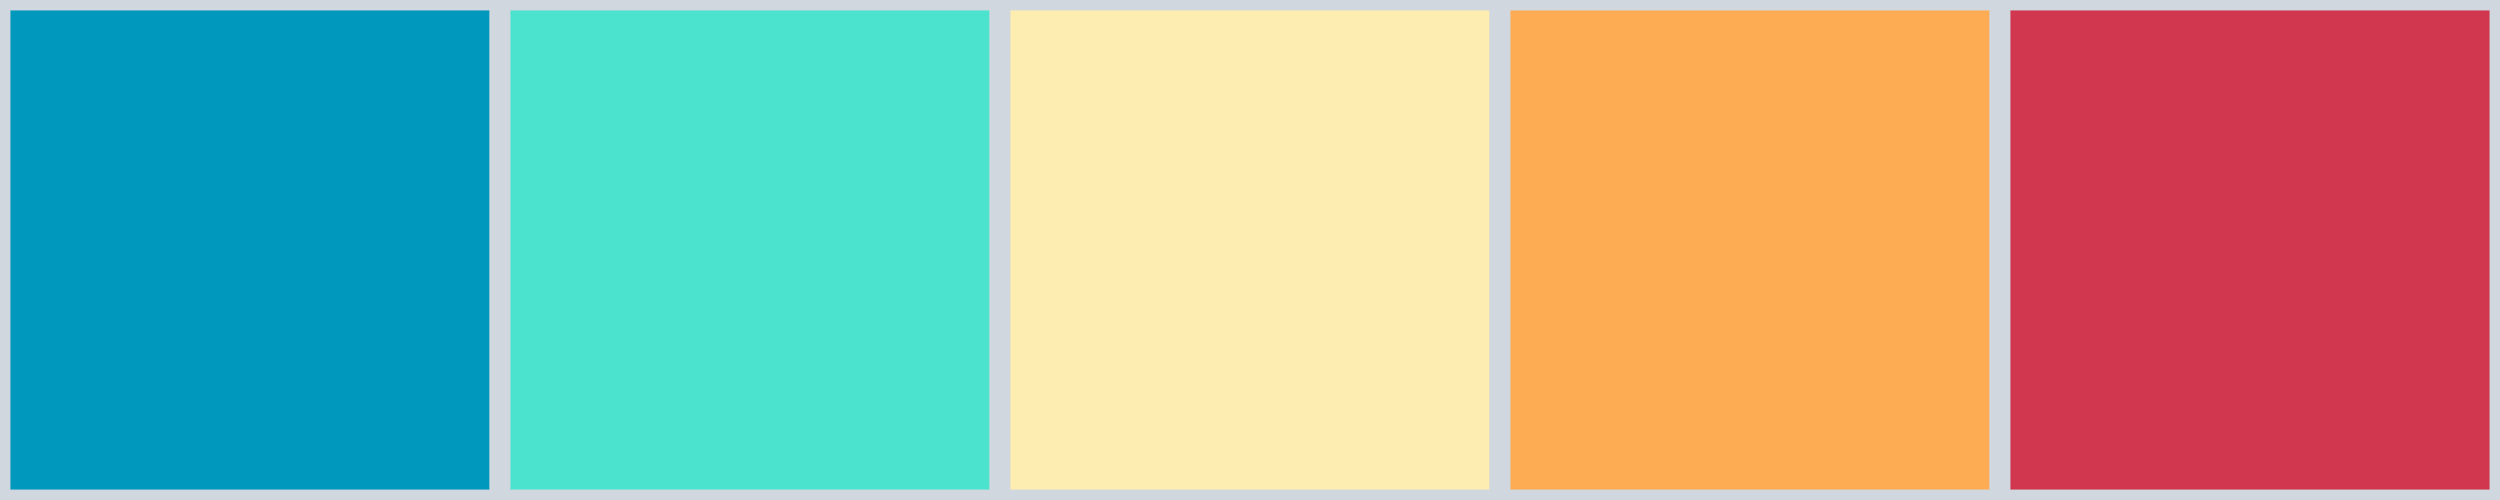
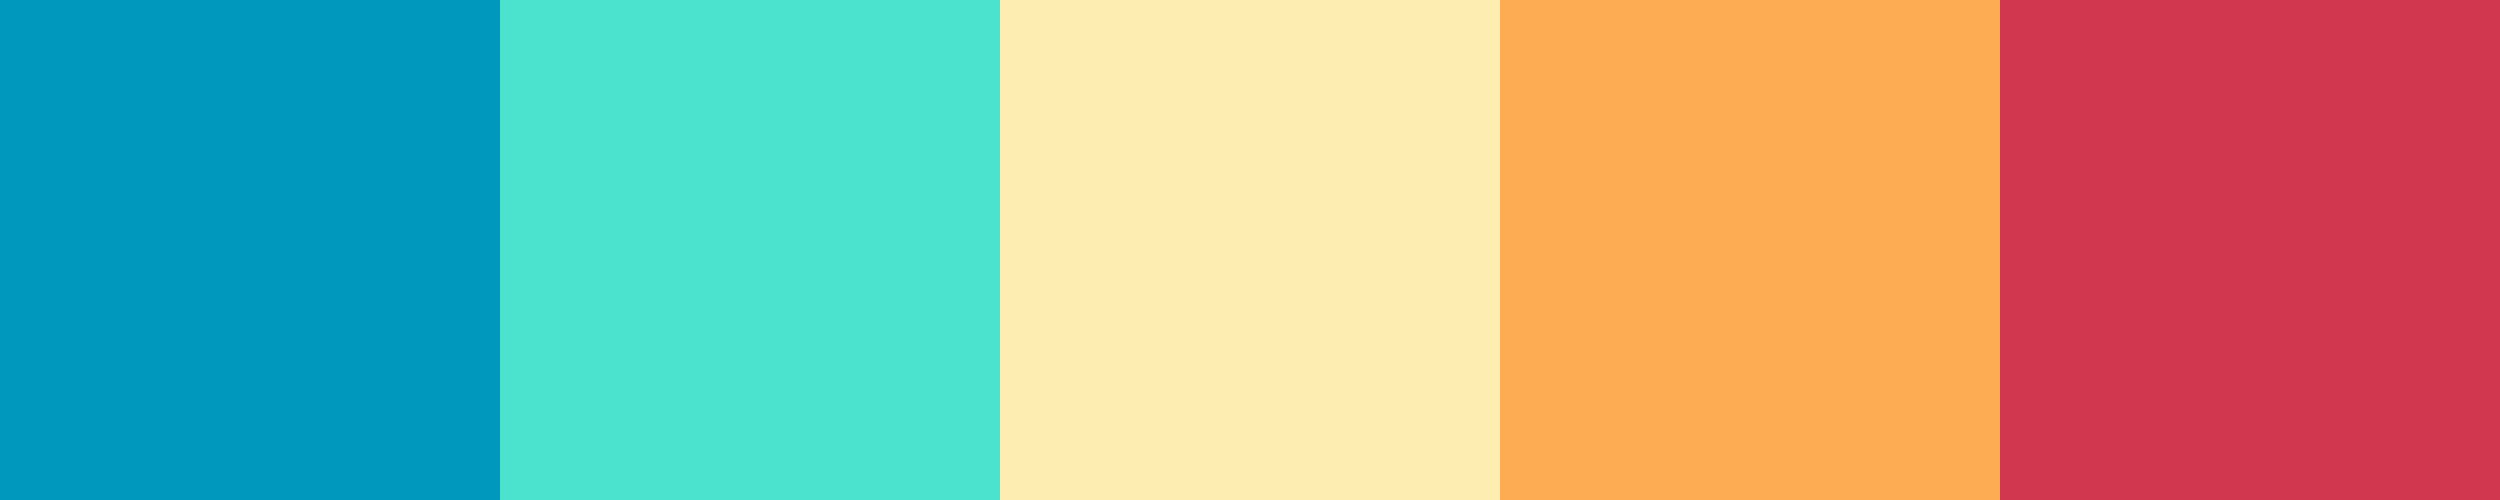
<svg xmlns="http://www.w3.org/2000/svg" width="120" height="24" viewBox="0 0 120 24" role="img" aria-labelledby="title">
-   <rect x="0" y="0" width="24" height="24" fill="#0098BD" stroke="#d0d7de" />
-   <rect x="24" y="0" width="24" height="24" fill="#4BE3CE" stroke="#d0d7de" />
-   <rect x="48" y="0" width="24" height="24" fill="#FEEDB0" stroke="#d0d7de" />
-   <rect x="72" y="0" width="24" height="24" fill="#FEAC54" stroke="#d0d7de" />
-   <rect x="96" y="0" width="24" height="24" fill="#D1374F" stroke="#d0d7de" />
+   <rect x="0" y="0" width="24" height="24" fill="#0098BD" />
+   <rect x="24" y="0" width="24" height="24" fill="#4BE3CE" />
+   <rect x="48" y="0" width="24" height="24" fill="#FEEDB0" />
+   <rect x="72" y="0" width="24" height="24" fill="#FEAC54" />
+   <rect x="96" y="0" width="24" height="24" fill="#D1374F" />
</svg>
